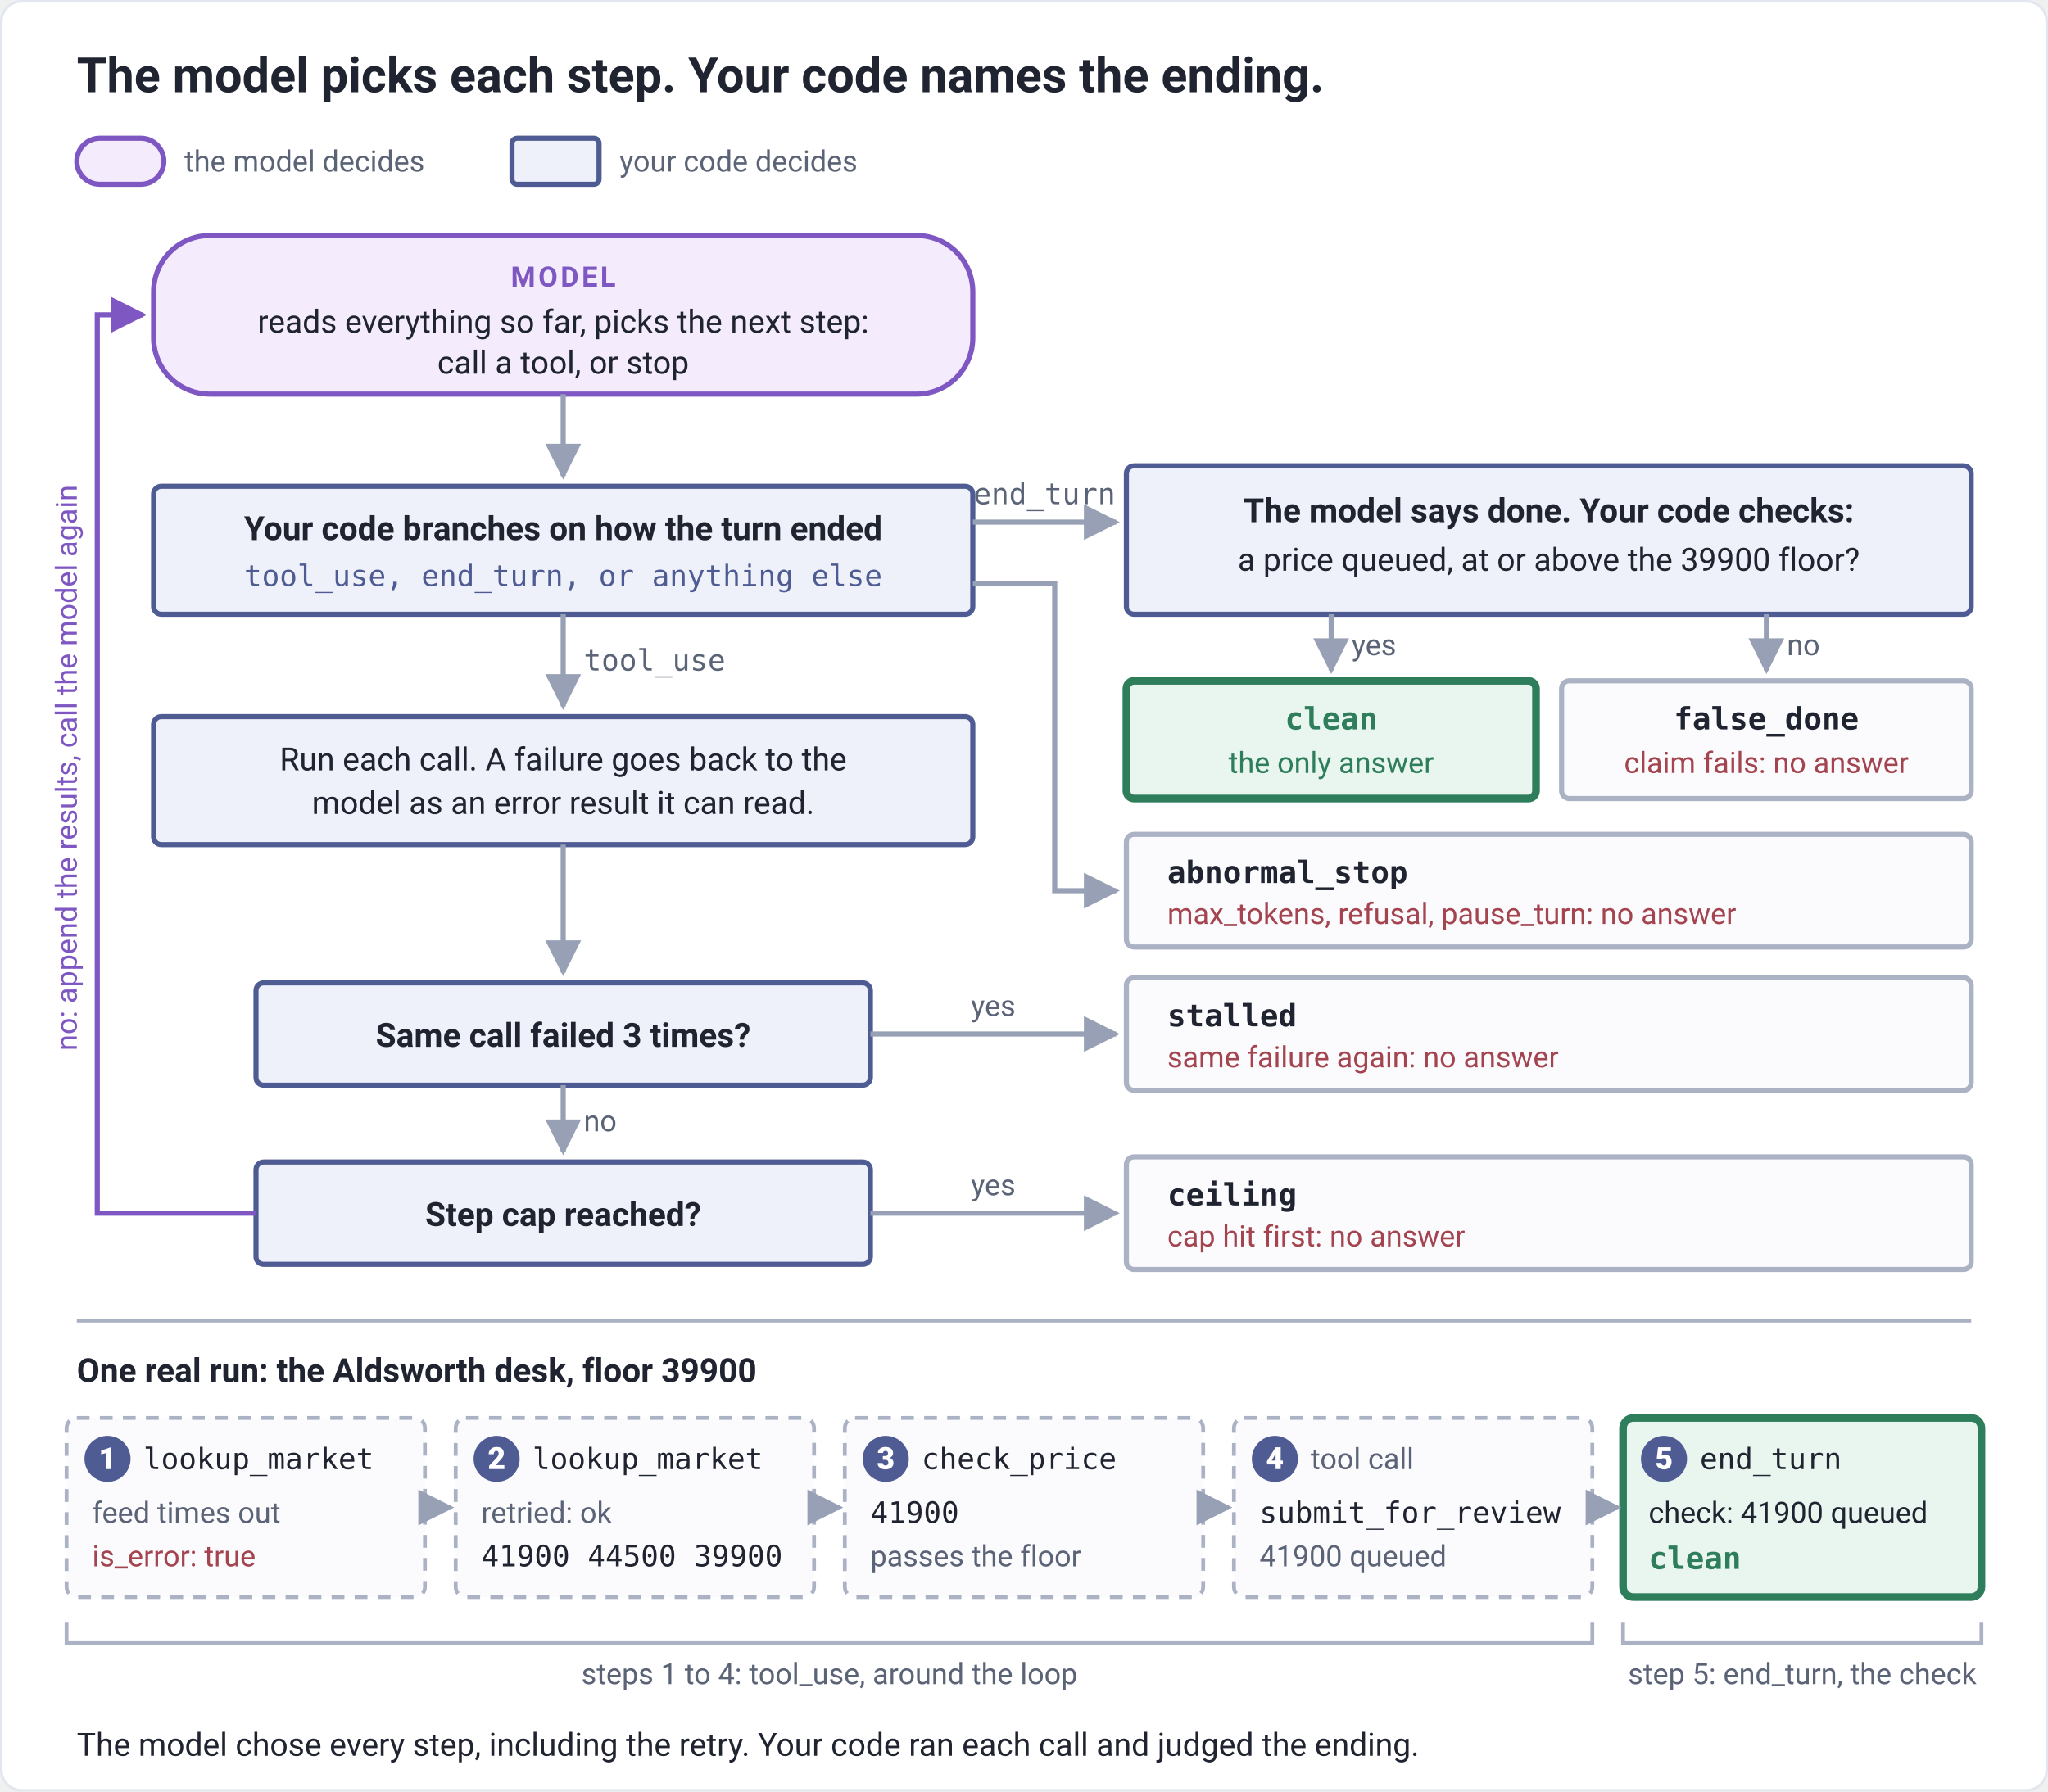
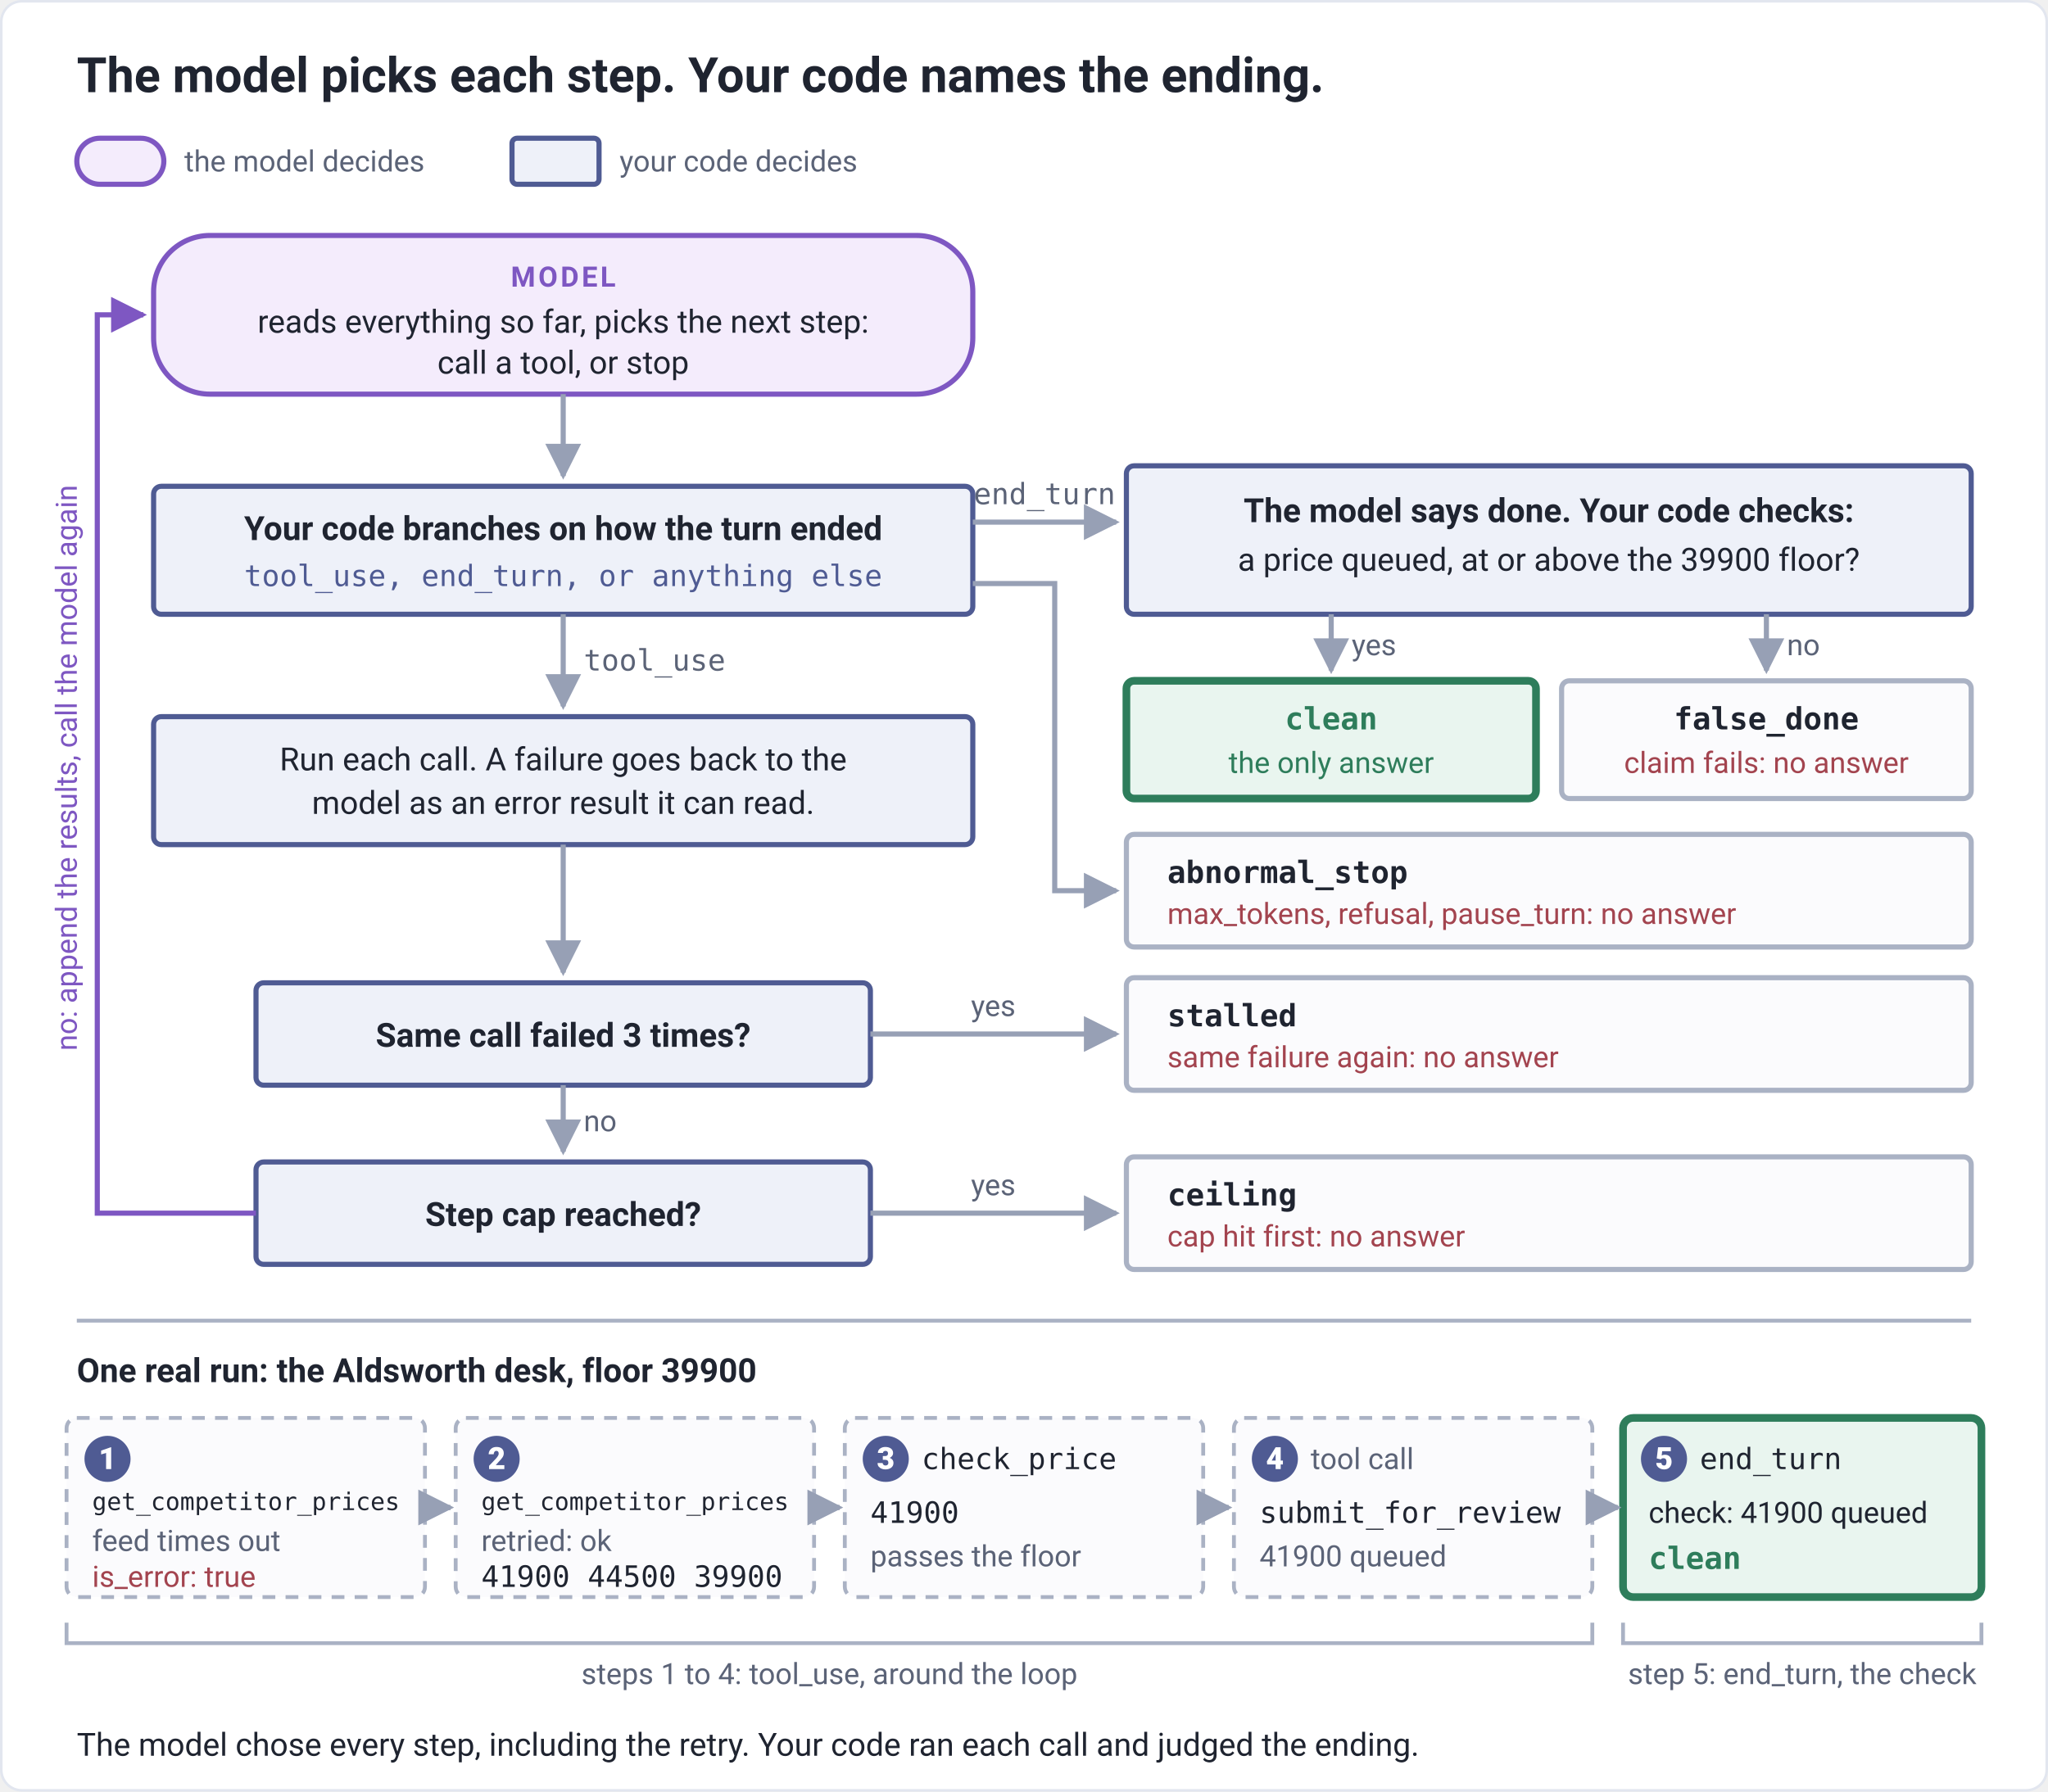
<svg xmlns="http://www.w3.org/2000/svg" viewBox="0 0 800 700" width="800" height="700" role="img" aria-labelledby="ttl desc">
  <style>
  text { font-family: system-ui, -apple-system, "Segoe UI", Roboto, sans-serif; }
  .h1 { font-size: 19px; font-weight: 700; }
  .h2 { font-size: 13px; }
  .bt { font-size: 13px; font-weight: 700; }
  .b { font-size: 12.5px; }
  .s { font-size: 11.5px; }
  .tag { font-size: 11px; font-weight: 700; letter-spacing: .1em; }
  .mono { font-family: ui-monospace, SFMono-Regular, Menlo, Consolas, monospace; font-size: 12px; font-weight: 600; }
  .mono-s { font-family: ui-monospace, SFMono-Regular, Menlo, Consolas, monospace; font-size: 11.5px; }
  .num { font-size: 12px; font-weight: 800; }
  .code-box, .model-box, .exit-ok, .exit-bad { stroke-width: 2; }
  .exit-ok { stroke-width: 3; }
  .data-box { stroke-width: 1.5; stroke-dasharray: 5 4; }
  .wire { fill: none; stroke-width: 2; }
  .loop { fill: none; stroke-width: 2; }
  .rule { stroke-width: 1.5; fill: none; }

  .page-bg { fill: #ffffff; stroke: #e2e6ef; stroke-width: 1; }
  .code-box { fill: #eef1f9; stroke: #4f5b93; }
  .model-box { fill: #f4ecfc; stroke: #7e57c2; }
  .data-box { fill: #fbfbfd; stroke: #aab2c4; }
  .exit-ok { fill: #e9f5ef; stroke: #2e7d5b; }
  .exit-bad { fill: #fbfbfd; stroke: #aab2c4; }
  .txt { fill: #1f2430; }
  .txt-mute { fill: #5b6377; }
  .txt-code { fill: #4f5b93; }
  .txt-model { fill: #7e57c2; }
  .txt-ok { fill: #2e7d5b; }
  .txt-bad { fill: #a3444f; }
  .wire { stroke: #97a0b5; }  .mk-wire { fill: #97a0b5; }
  .loop { stroke: #7e57c2; }  .mk-loop { fill: #7e57c2; }
  .rule { stroke: #aab2c4; }
  .dot { fill: #4f5b93; }  .dot-txt { fill: #ffffff; }

  @media (prefers-color-scheme: dark) {
  .page-bg { fill: #21222c; stroke: #2b3140; }
  .code-box { fill: #262b3d; stroke: #939ed4; }
  .model-box { fill: #332a4a; stroke: #b39ddb; }
  .data-box { fill: #1b1f29; stroke: #5a6478; }
  .exit-ok { fill: #1d3329; stroke: #7fd1a8; }
  .exit-bad { fill: #1b1f29; stroke: #5a6478; }
  .txt { fill: #e6e8ee; }
  .txt-mute { fill: #a2abc0; }
  .txt-code { fill: #939ed4; }
  .txt-model { fill: #b39ddb; }
  .txt-ok { fill: #7fd1a8; }
  .txt-bad { fill: #e8909a; }
  .wire { stroke: #78829a; }  .mk-wire { fill: #78829a; }
  .loop { stroke: #b39ddb; }  .mk-loop { fill: #b39ddb; }
  .rule { stroke: #5a6478; }
  .dot { fill: #939ed4; }  .dot-txt { fill: #21222c; }
  }
</style>
  <defs>
    <marker id="arw" viewBox="0 0 10 10" refX="9" refY="5" markerWidth="7" markerHeight="7" orient="auto-start-reverse">
      <path class="mk-wire" d="M0,0 L10,5 L0,10 z" />
    </marker>
    <marker id="arl" viewBox="0 0 10 10" refX="9" refY="5" markerWidth="7" markerHeight="7" orient="auto-start-reverse">
      <path class="mk-loop" d="M0,0 L10,5 L0,10 z" />
    </marker>
  </defs>
  <rect class="page-bg" x="0.5" y="0.5" width="799" height="699" rx="8" />
  <text class="h1 txt" x="30" y="36">The model picks each step. Your code names the ending.</text>
  <rect class="model-box" x="30" y="54" width="34" height="18" rx="9" />
  <text class="s txt-mute" x="72" y="67">the model decides</text>
  <rect class="code-box" x="200" y="54" width="34" height="18" rx="2" />
  <text class="s txt-mute" x="242" y="67">your code decides</text>
  <rect class="model-box" x="60" y="92" width="320" height="62" rx="22" />
  <text class="tag txt-model" x="220" y="112" text-anchor="middle">MODEL</text>
  <text class="b txt" x="220" y="130" text-anchor="middle">reads everything so far, picks the next step:</text>
  <text class="b txt" x="220" y="146" text-anchor="middle">call a tool, or stop</text>
  <path class="wire" d="M220,154 L220,186" marker-end="url(#arw)" />
  <rect class="code-box" x="60" y="190" width="320" height="50" rx="3" />
  <text class="bt txt" x="220" y="211" text-anchor="middle">Your code branches on how the turn ended</text>
  <text class="mono-s txt-code" x="220" y="229" text-anchor="middle">tool_use, end_turn, or anything else</text>
  <path class="wire" d="M380,204 L436,204" marker-end="url(#arw)" />
  <text class="mono-s txt-mute" x="408" y="197" text-anchor="middle">end_turn</text>
  <rect class="code-box" x="440" y="182" width="330" height="58" rx="3" />
  <text class="bt txt" x="605" y="204" text-anchor="middle">The model says done. Your code checks:</text>
  <text class="b txt" x="605" y="223" text-anchor="middle">a price queued, at or above the 39900 floor?</text>
  <path class="wire" d="M520,240 L520,262" marker-end="url(#arw)" />
  <text class="s txt-mute" x="528" y="256">yes</text>
  <path class="wire" d="M690,240 L690,262" marker-end="url(#arw)" />
  <text class="s txt-mute" x="698" y="256">no</text>
  <rect class="exit-ok" x="440" y="266" width="160" height="46" rx="3" />
  <text class="mono txt-ok" x="520" y="285" text-anchor="middle">clean</text>
  <text class="s txt-ok" x="520" y="302" text-anchor="middle">the only answer</text>
  <rect class="exit-bad" x="610" y="266" width="160" height="46" rx="3" />
  <text class="mono txt" x="690" y="285" text-anchor="middle">false_done</text>
  <text class="s txt-bad" x="690" y="302" text-anchor="middle">claim fails: no answer</text>
  <path class="wire" d="M380,228 L412,228 L412,348 L436,348" marker-end="url(#arw)" />
  <rect class="exit-bad" x="440" y="326" width="330" height="44" rx="3" />
  <text class="mono txt" x="456" y="345">abnormal_stop</text>
  <text class="s txt-bad" x="456" y="361">max_tokens, refusal, pause_turn: no answer</text>
  <path class="wire" d="M220,240 L220,276" marker-end="url(#arw)" />
  <text class="mono-s txt-mute" x="228" y="262">tool_use</text>
  <rect class="code-box" x="60" y="280" width="320" height="50" rx="3" />
  <text class="b txt" x="220" y="301" text-anchor="middle">Run each call. A failure goes back to the</text>
  <text class="b txt" x="220" y="318" text-anchor="middle">model as an error result it can read.</text>
  <path class="wire" d="M220,330 L220,380" marker-end="url(#arw)" />
  <rect class="code-box" x="100" y="384" width="240" height="40" rx="3" />
  <text class="bt txt" x="220" y="409" text-anchor="middle">Same call failed 3 times?</text>
  <path class="wire" d="M340,404 L436,404" marker-end="url(#arw)" />
  <text class="s txt-mute" x="388" y="397" text-anchor="middle">yes</text>
  <rect class="exit-bad" x="440" y="382" width="330" height="44" rx="3" />
  <text class="mono txt" x="456" y="401">stalled</text>
  <text class="s txt-bad" x="456" y="417">same failure again: no answer</text>
  <path class="wire" d="M220,424 L220,450" marker-end="url(#arw)" />
  <text class="s txt-mute" x="228" y="442">no</text>
  <rect class="code-box" x="100" y="454" width="240" height="40" rx="3" />
  <text class="bt txt" x="220" y="479" text-anchor="middle">Step cap reached?</text>
  <path class="wire" d="M340,474 L436,474" marker-end="url(#arw)" />
  <text class="s txt-mute" x="388" y="467" text-anchor="middle">yes</text>
  <rect class="exit-bad" x="440" y="452" width="330" height="44" rx="3" />
  <text class="mono txt" x="456" y="471">ceiling</text>
  <text class="s txt-bad" x="456" y="487">cap hit first: no answer</text>
  <path class="loop" d="M100,474 L38,474 L38,123 L56,123" marker-end="url(#arl)" />
  <text class="s txt-model" transform="translate(30,300) rotate(-90)" text-anchor="middle">no: append the results, call the model again</text>
  <line class="rule" x1="30" y1="516" x2="770" y2="516" />
  <text class="bt txt" x="30" y="540">One real run: the Aldsworth desk, floor 39900</text>
  <g>
    <rect class="data-box" x="26" y="554" width="140" height="70" rx="4" />
    <circle class="dot" cx="42" cy="570" r="9" />
    <text class="num dot-txt" x="42" y="574" text-anchor="middle">1</text>
-     <text class="mono-s txt" x="56" y="574">lookup_market</text>
-     <text class="s txt-mute" x="36" y="595">feed times out</text>
-     <text class="s txt-bad" x="36" y="612">is_error: true</text>
+     <text class="mono-s txt" x="36" y="590" style="font-size:9.5px">get_competitor_prices</text>
+     <text class="s txt-mute" x="36" y="606">feed times out</text>
+     <text class="s txt-bad" x="36" y="620">is_error: true</text>
  </g>
  <g>
    <rect class="data-box" x="178" y="554" width="140" height="70" rx="4" />
    <circle class="dot" cx="194" cy="570" r="9" />
    <text class="num dot-txt" x="194" y="574" text-anchor="middle">2</text>
-     <text class="mono-s txt" x="208" y="574">lookup_market</text>
-     <text class="s txt-mute" x="188" y="595">retried: ok</text>
-     <text class="mono-s txt" x="188" y="612">41900 44500 39900</text>
+     <text class="mono-s txt" x="188" y="590" style="font-size:9.5px">get_competitor_prices</text>
+     <text class="s txt-mute" x="188" y="606">retried: ok</text>
+     <text class="mono-s txt" x="188" y="620">41900 44500 39900</text>
  </g>
  <g>
    <rect class="data-box" x="330" y="554" width="140" height="70" rx="4" />
    <circle class="dot" cx="346" cy="570" r="9" />
    <text class="num dot-txt" x="346" y="574" text-anchor="middle">3</text>
    <text class="mono-s txt" x="360" y="574">check_price</text>
    <text class="mono-s txt" x="340" y="595">41900</text>
    <text class="s txt-mute" x="340" y="612">passes the floor</text>
  </g>
  <g>
    <rect class="data-box" x="482" y="554" width="140" height="70" rx="4" />
    <circle class="dot" cx="498" cy="570" r="9" />
    <text class="num dot-txt" x="498" y="574" text-anchor="middle">4</text>
    <text class="s txt-mute" x="512" y="574">tool call</text>
    <text class="mono-s txt" x="492" y="595">submit_for_review</text>
    <text class="s txt-mute" x="492" y="612">41900 queued</text>
  </g>
  <g>
    <rect class="exit-ok" x="634" y="554" width="140" height="70" rx="4" />
    <circle class="dot" cx="650" cy="570" r="9" />
    <text class="num dot-txt" x="650" y="574" text-anchor="middle">5</text>
    <text class="mono-s txt" x="664" y="574">end_turn</text>
    <text class="s txt" x="644" y="595">check: 41900 queued</text>
    <text class="mono txt-ok" x="644" y="613">clean</text>
  </g>
  <path class="wire" d="M166,589 L176,589" marker-end="url(#arw)" />
  <path class="wire" d="M318,589 L328,589" marker-end="url(#arw)" />
  <path class="wire" d="M470,589 L480,589" marker-end="url(#arw)" />
  <path class="wire" d="M622,589 L632,589" marker-end="url(#arw)" />
  <path class="rule" d="M26,634 L26,642 L622,642 L622,634" />
  <text class="s txt-mute" x="324" y="658" text-anchor="middle">steps 1 to 4: tool_use, around the loop</text>
  <path class="rule" d="M634,634 L634,642 L774,642 L774,634" />
  <text class="s txt-mute" x="704" y="658" text-anchor="middle">step 5: end_turn, the check</text>
  <text class="b txt" x="30" y="686">The model chose every step, including the retry. Your code ran each call and judged the ending.</text>
</svg>
